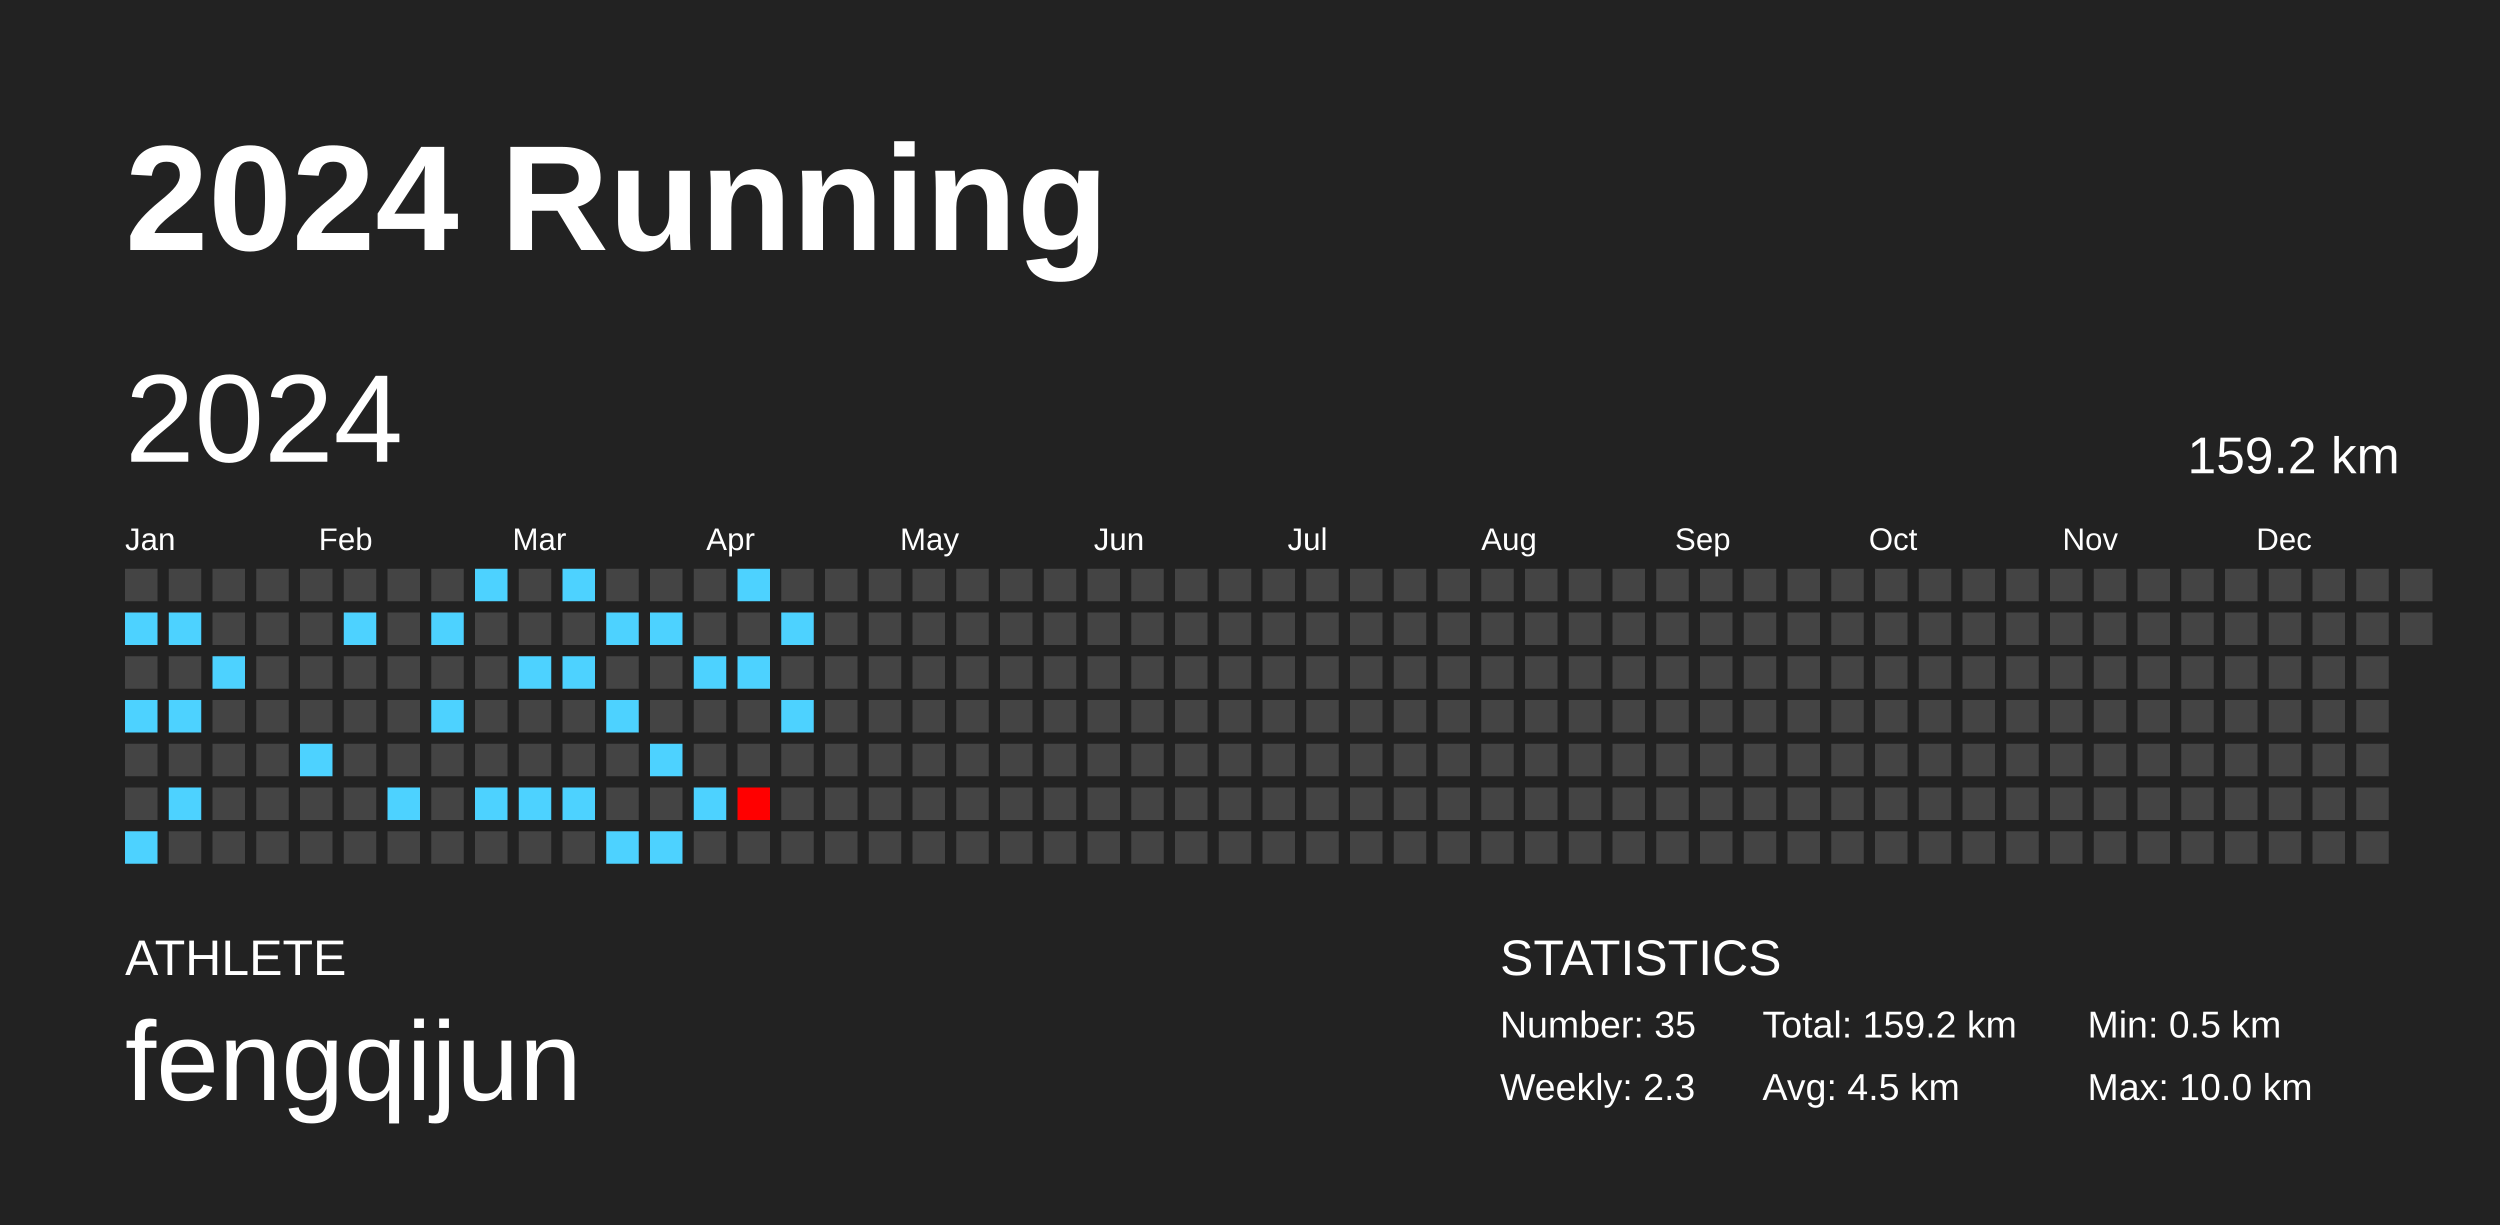
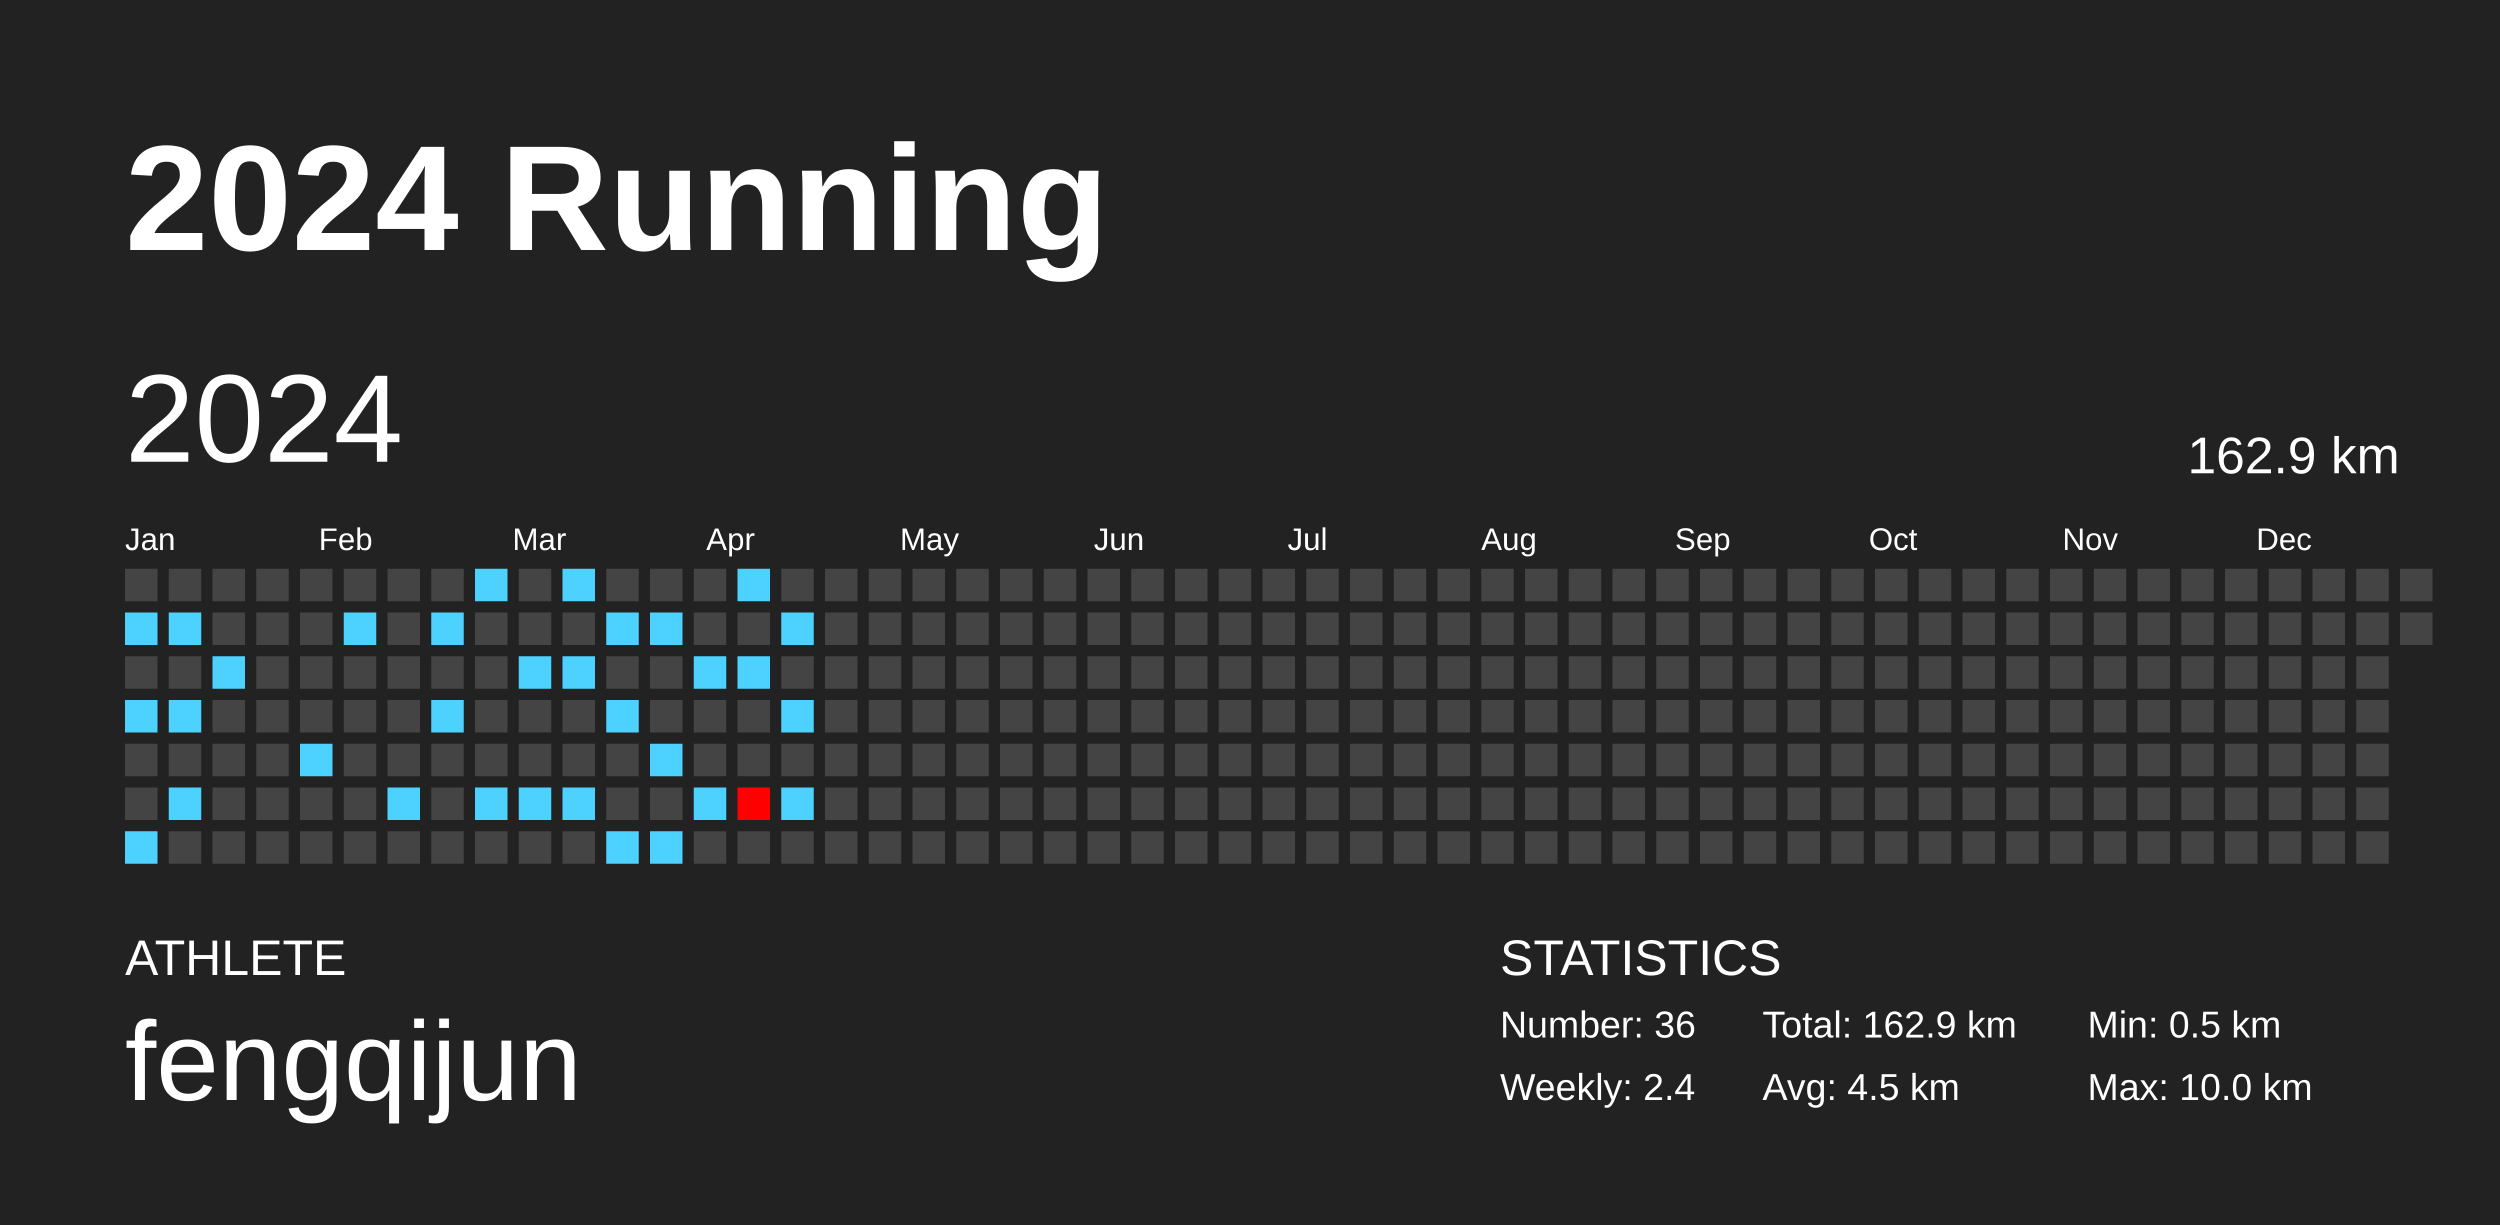
<svg xmlns="http://www.w3.org/2000/svg" baseProfile="full" height="98mm" version="1.1" viewBox="0,0,200,98" width="200mm">
  <defs />
  <rect fill="#222222" height="98" width="200" x="0" y="0" />
  <text fill="#FFFFFF" style="font-size:12px; font-family:Arial; font-weight:bold;" x="10" y="20">2024 Running</text>
  <text fill="#FFFFFF" style="font-size:4px; font-family:Arial" x="10" y="78">ATHLETE</text>
  <text fill="#FFFFFF" style="font-size:9px; font-family:Arial" x="10" y="88">fengqijun</text>
  <text fill="#FFFFFF" style="font-size:4px; font-family:Arial" x="120" y="78">STATISTICS</text>
-   <text fill="#FFFFFF" style="font-size:3px; font-family:Arial" x="120" y="83">Number: 35</text>
-   <text fill="#FFFFFF" style="font-size:3px; font-family:Arial" x="120" y="88">Weekly: 2.3</text>
-   <text fill="#FFFFFF" style="font-size:3px; font-family:Arial" x="141" y="83">Total: 159.2 km</text>
+   <text fill="#FFFFFF" style="font-size:3px; font-family:Arial" x="120" y="83">Number: 36</text>
+   <text fill="#FFFFFF" style="font-size:3px; font-family:Arial" x="120" y="88">Weekly: 2.4</text>
+   <text fill="#FFFFFF" style="font-size:3px; font-family:Arial" x="141" y="83">Total: 162.9 km</text>
  <text fill="#FFFFFF" style="font-size:3px; font-family:Arial" x="141" y="88">Avg: 4.5 km</text>
  <text fill="#FFFFFF" style="font-size:3px; font-family:Arial" x="167" y="83">Min: 0.5 km</text>
  <text fill="#FFFFFF" style="font-size:3px; font-family:Arial" x="167" y="88">Max: 10.0 km</text>
  <text dominant-baseline="hanging" fill="#FFFFFF" style="font-size:10.0px; font-family:Arial;" x="10" y="30">2024</text>
-   <text dominant-baseline="hanging" fill="#FFFFFF" style="font-size:4.125px; font-family:Arial;" x="175" y="35">159.2 km</text>
+   <text dominant-baseline="hanging" fill="#FFFFFF" style="font-size:4.125px; font-family:Arial;" x="175" y="35">162.9 km</text>
  <text fill="#FFFFFF" style="font-size:2.5px; font-family:Arial" x="10.0" y="44">Jan</text>
  <text fill="#FFFFFF" style="font-size:2.5px; font-family:Arial" x="25.5" y="44">Feb</text>
  <text fill="#FFFFFF" style="font-size:2.5px; font-family:Arial" x="41.0" y="44">Mar</text>
  <text fill="#FFFFFF" style="font-size:2.5px; font-family:Arial" x="56.5" y="44">Apr</text>
  <text fill="#FFFFFF" style="font-size:2.5px; font-family:Arial" x="72.0" y="44">May</text>
  <text fill="#FFFFFF" style="font-size:2.5px; font-family:Arial" x="87.5" y="44">Jun</text>
  <text fill="#FFFFFF" style="font-size:2.5px; font-family:Arial" x="103.0" y="44">Jul</text>
  <text fill="#FFFFFF" style="font-size:2.5px; font-family:Arial" x="118.5" y="44">Aug</text>
  <text fill="#FFFFFF" style="font-size:2.5px; font-family:Arial" x="134.0" y="44">Sep</text>
  <text fill="#FFFFFF" style="font-size:2.5px; font-family:Arial" x="149.5" y="44">Oct</text>
  <text fill="#FFFFFF" style="font-size:2.5px; font-family:Arial" x="165.0" y="44">Nov</text>
  <text fill="#FFFFFF" style="font-size:2.5px; font-family:Arial" x="180.5" y="44">Dec</text>
  <rect fill="#444444" height="2.6" width="2.6" x="10.0" y="45.5" />
  <rect fill="#4dd2ff" height="2.6" width="2.6" x="10.0" y="49.0" />
  <rect fill="#444444" height="2.6" width="2.6" x="10.0" y="52.5" />
  <rect fill="#4dd2ff" height="2.6" width="2.6" x="10.0" y="56.0" />
  <rect fill="#444444" height="2.6" width="2.6" x="10.0" y="59.5" />
  <rect fill="#444444" height="2.6" width="2.6" x="10.0" y="63.0" />
  <rect fill="#4dd2ff" height="2.6" width="2.6" x="10.0" y="66.5" />
  <rect fill="#444444" height="2.6" width="2.6" x="13.5" y="45.5" />
  <rect fill="#4dd2ff" height="2.6" width="2.6" x="13.5" y="49.0" />
  <rect fill="#444444" height="2.6" width="2.6" x="13.5" y="52.5" />
  <rect fill="#4dd2ff" height="2.6" width="2.6" x="13.5" y="56.0" />
  <rect fill="#444444" height="2.6" width="2.6" x="13.5" y="59.5" />
  <rect fill="#4dd2ff" height="2.6" width="2.6" x="13.5" y="63.0" />
  <rect fill="#444444" height="2.6" width="2.6" x="13.5" y="66.5" />
  <rect fill="#444444" height="2.6" width="2.6" x="17.0" y="45.5" />
  <rect fill="#444444" height="2.6" width="2.6" x="17.0" y="49.0" />
  <rect fill="#4dd2ff" height="2.6" width="2.6" x="17.0" y="52.5" />
  <rect fill="#444444" height="2.6" width="2.6" x="17.0" y="56.0" />
  <rect fill="#444444" height="2.6" width="2.6" x="17.0" y="59.5" />
  <rect fill="#444444" height="2.6" width="2.6" x="17.0" y="63.0" />
  <rect fill="#444444" height="2.6" width="2.6" x="17.0" y="66.5" />
  <rect fill="#444444" height="2.6" width="2.6" x="20.5" y="45.5" />
  <rect fill="#444444" height="2.6" width="2.6" x="20.5" y="49.0" />
  <rect fill="#444444" height="2.6" width="2.6" x="20.5" y="52.5" />
  <rect fill="#444444" height="2.6" width="2.6" x="20.5" y="56.0" />
  <rect fill="#444444" height="2.6" width="2.6" x="20.5" y="59.5" />
  <rect fill="#444444" height="2.6" width="2.6" x="20.5" y="63.0" />
  <rect fill="#444444" height="2.6" width="2.6" x="20.5" y="66.5" />
  <rect fill="#444444" height="2.6" width="2.6" x="24.0" y="45.5" />
  <rect fill="#444444" height="2.6" width="2.6" x="24.0" y="49.0" />
  <rect fill="#444444" height="2.6" width="2.6" x="24.0" y="52.5" />
  <rect fill="#444444" height="2.6" width="2.6" x="24.0" y="56.0" />
  <rect fill="#4dd2ff" height="2.6" width="2.6" x="24.0" y="59.5" />
  <rect fill="#444444" height="2.6" width="2.6" x="24.0" y="63.0" />
  <rect fill="#444444" height="2.6" width="2.6" x="24.0" y="66.5" />
  <rect fill="#444444" height="2.6" width="2.6" x="27.5" y="45.5" />
  <rect fill="#4dd2ff" height="2.6" width="2.6" x="27.5" y="49.0" />
  <rect fill="#444444" height="2.6" width="2.6" x="27.5" y="52.5" />
  <rect fill="#444444" height="2.6" width="2.6" x="27.5" y="56.0" />
  <rect fill="#444444" height="2.6" width="2.6" x="27.5" y="59.5" />
  <rect fill="#444444" height="2.6" width="2.6" x="27.5" y="63.0" />
  <rect fill="#444444" height="2.6" width="2.6" x="27.5" y="66.5" />
  <rect fill="#444444" height="2.6" width="2.6" x="31.0" y="45.5" />
  <rect fill="#444444" height="2.6" width="2.6" x="31.0" y="49.0" />
  <rect fill="#444444" height="2.6" width="2.6" x="31.0" y="52.5" />
  <rect fill="#444444" height="2.6" width="2.6" x="31.0" y="56.0" />
  <rect fill="#444444" height="2.6" width="2.6" x="31.0" y="59.5" />
  <rect fill="#4dd2ff" height="2.6" width="2.6" x="31.0" y="63.0" />
  <rect fill="#444444" height="2.6" width="2.6" x="31.0" y="66.5" />
  <rect fill="#444444" height="2.6" width="2.6" x="34.5" y="45.5" />
  <rect fill="#4dd2ff" height="2.6" width="2.6" x="34.5" y="49.0" />
  <rect fill="#444444" height="2.6" width="2.6" x="34.5" y="52.5" />
  <rect fill="#4dd2ff" height="2.6" width="2.6" x="34.5" y="56.0" />
  <rect fill="#444444" height="2.6" width="2.6" x="34.5" y="59.5" />
  <rect fill="#444444" height="2.6" width="2.6" x="34.5" y="63.0" />
  <rect fill="#444444" height="2.6" width="2.6" x="34.5" y="66.5" />
  <rect fill="#4dd2ff" height="2.6" width="2.6" x="38.0" y="45.5" />
  <rect fill="#444444" height="2.6" width="2.6" x="38.0" y="49.0" />
  <rect fill="#444444" height="2.6" width="2.6" x="38.0" y="52.5" />
  <rect fill="#444444" height="2.6" width="2.6" x="38.0" y="56.0" />
  <rect fill="#444444" height="2.6" width="2.6" x="38.0" y="59.5" />
  <rect fill="#4dd2ff" height="2.6" width="2.6" x="38.0" y="63.0" />
  <rect fill="#444444" height="2.6" width="2.6" x="38.0" y="66.5" />
  <rect fill="#444444" height="2.6" width="2.6" x="41.5" y="45.5" />
  <rect fill="#444444" height="2.6" width="2.6" x="41.5" y="49.0" />
  <rect fill="#4dd2ff" height="2.6" width="2.6" x="41.5" y="52.5" />
  <rect fill="#444444" height="2.6" width="2.6" x="41.5" y="56.0" />
  <rect fill="#444444" height="2.6" width="2.6" x="41.5" y="59.5" />
  <rect fill="#4dd2ff" height="2.6" width="2.6" x="41.5" y="63.0" />
  <rect fill="#444444" height="2.6" width="2.6" x="41.5" y="66.5" />
  <rect fill="#4dd2ff" height="2.6" width="2.6" x="45.0" y="45.5" />
  <rect fill="#444444" height="2.6" width="2.6" x="45.0" y="49.0" />
  <rect fill="#4dd2ff" height="2.6" width="2.6" x="45.0" y="52.5" />
  <rect fill="#444444" height="2.6" width="2.6" x="45.0" y="56.0" />
  <rect fill="#444444" height="2.6" width="2.6" x="45.0" y="59.5" />
  <rect fill="#4dd2ff" height="2.6" width="2.6" x="45.0" y="63.0" />
  <rect fill="#444444" height="2.6" width="2.6" x="45.0" y="66.5" />
  <rect fill="#444444" height="2.6" width="2.6" x="48.5" y="45.5" />
  <rect fill="#4dd2ff" height="2.6" width="2.6" x="48.5" y="49.0" />
  <rect fill="#444444" height="2.6" width="2.6" x="48.5" y="52.5" />
  <rect fill="#4dd2ff" height="2.6" width="2.6" x="48.5" y="56.0" />
  <rect fill="#444444" height="2.6" width="2.6" x="48.5" y="59.5" />
  <rect fill="#444444" height="2.6" width="2.6" x="48.5" y="63.0" />
  <rect fill="#4dd2ff" height="2.6" width="2.6" x="48.5" y="66.5" />
  <rect fill="#444444" height="2.6" width="2.6" x="52.0" y="45.5" />
  <rect fill="#4dd2ff" height="2.6" width="2.6" x="52.0" y="49.0" />
  <rect fill="#444444" height="2.6" width="2.6" x="52.0" y="52.5" />
  <rect fill="#444444" height="2.6" width="2.6" x="52.0" y="56.0" />
  <rect fill="#4dd2ff" height="2.6" width="2.6" x="52.0" y="59.5" />
  <rect fill="#444444" height="2.6" width="2.6" x="52.0" y="63.0" />
  <rect fill="#4dd2ff" height="2.6" width="2.6" x="52.0" y="66.5" />
  <rect fill="#444444" height="2.6" width="2.6" x="55.5" y="45.5" />
  <rect fill="#444444" height="2.6" width="2.6" x="55.5" y="49.0" />
  <rect fill="#4dd2ff" height="2.6" width="2.6" x="55.5" y="52.5" />
  <rect fill="#444444" height="2.6" width="2.6" x="55.5" y="56.0" />
  <rect fill="#444444" height="2.6" width="2.6" x="55.5" y="59.5" />
  <rect fill="#4dd2ff" height="2.6" width="2.6" x="55.5" y="63.0" />
  <rect fill="#444444" height="2.6" width="2.6" x="55.5" y="66.5" />
  <rect fill="#4dd2ff" height="2.6" width="2.6" x="59.0" y="45.5" />
  <rect fill="#444444" height="2.6" width="2.6" x="59.0" y="49.0" />
  <rect fill="#4dd2ff" height="2.6" width="2.6" x="59.0" y="52.5" />
  <rect fill="#444444" height="2.6" width="2.6" x="59.0" y="56.0" />
  <rect fill="#444444" height="2.6" width="2.6" x="59.0" y="59.5" />
  <rect fill="#ff0000" height="2.6" width="2.6" x="59.0" y="63.0" />
  <rect fill="#444444" height="2.6" width="2.6" x="59.0" y="66.5" />
  <rect fill="#444444" height="2.6" width="2.6" x="62.5" y="45.5" />
  <rect fill="#4dd2ff" height="2.6" width="2.6" x="62.5" y="49.0" />
  <rect fill="#444444" height="2.6" width="2.6" x="62.5" y="52.5" />
  <rect fill="#4dd2ff" height="2.6" width="2.6" x="62.5" y="56.0" />
  <rect fill="#444444" height="2.6" width="2.6" x="62.5" y="59.5" />
-   <rect fill="#444444" height="2.6" width="2.6" x="62.5" y="63.0" />
+   <rect fill="#4dd2ff" height="2.6" width="2.6" x="62.5" y="63.0" />
  <rect fill="#444444" height="2.6" width="2.6" x="62.5" y="66.5" />
  <rect fill="#444444" height="2.6" width="2.6" x="66.0" y="45.5" />
  <rect fill="#444444" height="2.6" width="2.6" x="66.0" y="49.0" />
  <rect fill="#444444" height="2.6" width="2.6" x="66.0" y="52.5" />
  <rect fill="#444444" height="2.6" width="2.6" x="66.0" y="56.0" />
  <rect fill="#444444" height="2.6" width="2.6" x="66.0" y="59.5" />
  <rect fill="#444444" height="2.6" width="2.6" x="66.0" y="63.0" />
  <rect fill="#444444" height="2.6" width="2.6" x="66.0" y="66.5" />
  <rect fill="#444444" height="2.6" width="2.6" x="69.5" y="45.5" />
  <rect fill="#444444" height="2.6" width="2.6" x="69.5" y="49.0" />
  <rect fill="#444444" height="2.6" width="2.6" x="69.5" y="52.5" />
  <rect fill="#444444" height="2.6" width="2.6" x="69.5" y="56.0" />
  <rect fill="#444444" height="2.6" width="2.6" x="69.5" y="59.5" />
  <rect fill="#444444" height="2.6" width="2.6" x="69.5" y="63.0" />
  <rect fill="#444444" height="2.6" width="2.6" x="69.5" y="66.5" />
  <rect fill="#444444" height="2.6" width="2.6" x="73.0" y="45.5" />
  <rect fill="#444444" height="2.6" width="2.6" x="73.0" y="49.0" />
  <rect fill="#444444" height="2.6" width="2.6" x="73.0" y="52.5" />
  <rect fill="#444444" height="2.6" width="2.6" x="73.0" y="56.0" />
  <rect fill="#444444" height="2.6" width="2.6" x="73.0" y="59.5" />
  <rect fill="#444444" height="2.6" width="2.6" x="73.0" y="63.0" />
  <rect fill="#444444" height="2.6" width="2.6" x="73.0" y="66.5" />
  <rect fill="#444444" height="2.6" width="2.6" x="76.5" y="45.5" />
  <rect fill="#444444" height="2.6" width="2.6" x="76.5" y="49.0" />
  <rect fill="#444444" height="2.6" width="2.6" x="76.5" y="52.5" />
  <rect fill="#444444" height="2.6" width="2.6" x="76.5" y="56.0" />
  <rect fill="#444444" height="2.6" width="2.6" x="76.5" y="59.5" />
  <rect fill="#444444" height="2.6" width="2.6" x="76.5" y="63.0" />
  <rect fill="#444444" height="2.6" width="2.6" x="76.5" y="66.5" />
  <rect fill="#444444" height="2.6" width="2.6" x="80.0" y="45.5" />
  <rect fill="#444444" height="2.6" width="2.6" x="80.0" y="49.0" />
  <rect fill="#444444" height="2.6" width="2.6" x="80.0" y="52.5" />
  <rect fill="#444444" height="2.6" width="2.6" x="80.0" y="56.0" />
  <rect fill="#444444" height="2.6" width="2.6" x="80.0" y="59.5" />
  <rect fill="#444444" height="2.6" width="2.6" x="80.0" y="63.0" />
  <rect fill="#444444" height="2.6" width="2.6" x="80.0" y="66.5" />
  <rect fill="#444444" height="2.6" width="2.6" x="83.5" y="45.5" />
  <rect fill="#444444" height="2.6" width="2.6" x="83.5" y="49.0" />
  <rect fill="#444444" height="2.6" width="2.6" x="83.5" y="52.5" />
  <rect fill="#444444" height="2.6" width="2.6" x="83.5" y="56.0" />
  <rect fill="#444444" height="2.6" width="2.6" x="83.5" y="59.5" />
  <rect fill="#444444" height="2.6" width="2.6" x="83.5" y="63.0" />
  <rect fill="#444444" height="2.6" width="2.6" x="83.5" y="66.5" />
  <rect fill="#444444" height="2.6" width="2.6" x="87.0" y="45.5" />
  <rect fill="#444444" height="2.6" width="2.6" x="87.0" y="49.0" />
  <rect fill="#444444" height="2.6" width="2.6" x="87.0" y="52.5" />
  <rect fill="#444444" height="2.6" width="2.6" x="87.0" y="56.0" />
  <rect fill="#444444" height="2.6" width="2.6" x="87.0" y="59.5" />
  <rect fill="#444444" height="2.6" width="2.6" x="87.0" y="63.0" />
  <rect fill="#444444" height="2.6" width="2.6" x="87.0" y="66.5" />
  <rect fill="#444444" height="2.6" width="2.6" x="90.5" y="45.5" />
  <rect fill="#444444" height="2.6" width="2.6" x="90.5" y="49.0" />
  <rect fill="#444444" height="2.6" width="2.6" x="90.5" y="52.5" />
  <rect fill="#444444" height="2.6" width="2.6" x="90.5" y="56.0" />
  <rect fill="#444444" height="2.6" width="2.6" x="90.5" y="59.5" />
  <rect fill="#444444" height="2.6" width="2.6" x="90.5" y="63.0" />
  <rect fill="#444444" height="2.6" width="2.6" x="90.5" y="66.5" />
  <rect fill="#444444" height="2.6" width="2.6" x="94.0" y="45.5" />
  <rect fill="#444444" height="2.6" width="2.6" x="94.0" y="49.0" />
  <rect fill="#444444" height="2.6" width="2.6" x="94.0" y="52.5" />
  <rect fill="#444444" height="2.6" width="2.6" x="94.0" y="56.0" />
  <rect fill="#444444" height="2.6" width="2.6" x="94.0" y="59.5" />
  <rect fill="#444444" height="2.6" width="2.6" x="94.0" y="63.0" />
  <rect fill="#444444" height="2.6" width="2.6" x="94.0" y="66.5" />
  <rect fill="#444444" height="2.6" width="2.6" x="97.5" y="45.5" />
  <rect fill="#444444" height="2.6" width="2.6" x="97.5" y="49.0" />
  <rect fill="#444444" height="2.6" width="2.6" x="97.5" y="52.5" />
  <rect fill="#444444" height="2.6" width="2.6" x="97.5" y="56.0" />
  <rect fill="#444444" height="2.6" width="2.6" x="97.5" y="59.5" />
  <rect fill="#444444" height="2.6" width="2.6" x="97.5" y="63.0" />
  <rect fill="#444444" height="2.6" width="2.6" x="97.5" y="66.5" />
  <rect fill="#444444" height="2.6" width="2.6" x="101.0" y="45.5" />
  <rect fill="#444444" height="2.6" width="2.6" x="101.0" y="49.0" />
  <rect fill="#444444" height="2.6" width="2.6" x="101.0" y="52.5" />
  <rect fill="#444444" height="2.6" width="2.6" x="101.0" y="56.0" />
  <rect fill="#444444" height="2.6" width="2.6" x="101.0" y="59.5" />
  <rect fill="#444444" height="2.6" width="2.6" x="101.0" y="63.0" />
  <rect fill="#444444" height="2.6" width="2.6" x="101.0" y="66.5" />
  <rect fill="#444444" height="2.6" width="2.6" x="104.5" y="45.5" />
  <rect fill="#444444" height="2.6" width="2.6" x="104.5" y="49.0" />
  <rect fill="#444444" height="2.6" width="2.6" x="104.5" y="52.5" />
  <rect fill="#444444" height="2.6" width="2.6" x="104.5" y="56.0" />
  <rect fill="#444444" height="2.6" width="2.6" x="104.5" y="59.5" />
  <rect fill="#444444" height="2.6" width="2.6" x="104.5" y="63.0" />
  <rect fill="#444444" height="2.6" width="2.6" x="104.5" y="66.5" />
  <rect fill="#444444" height="2.6" width="2.6" x="108.0" y="45.5" />
  <rect fill="#444444" height="2.6" width="2.6" x="108.0" y="49.0" />
  <rect fill="#444444" height="2.6" width="2.6" x="108.0" y="52.5" />
  <rect fill="#444444" height="2.6" width="2.6" x="108.0" y="56.0" />
  <rect fill="#444444" height="2.6" width="2.6" x="108.0" y="59.5" />
  <rect fill="#444444" height="2.6" width="2.6" x="108.0" y="63.0" />
  <rect fill="#444444" height="2.6" width="2.6" x="108.0" y="66.5" />
  <rect fill="#444444" height="2.6" width="2.6" x="111.5" y="45.5" />
  <rect fill="#444444" height="2.6" width="2.6" x="111.5" y="49.0" />
  <rect fill="#444444" height="2.6" width="2.6" x="111.5" y="52.5" />
  <rect fill="#444444" height="2.6" width="2.6" x="111.5" y="56.0" />
  <rect fill="#444444" height="2.6" width="2.6" x="111.5" y="59.5" />
  <rect fill="#444444" height="2.6" width="2.6" x="111.5" y="63.0" />
  <rect fill="#444444" height="2.6" width="2.6" x="111.5" y="66.5" />
  <rect fill="#444444" height="2.6" width="2.6" x="115.0" y="45.5" />
  <rect fill="#444444" height="2.6" width="2.6" x="115.0" y="49.0" />
  <rect fill="#444444" height="2.6" width="2.6" x="115.0" y="52.5" />
  <rect fill="#444444" height="2.6" width="2.6" x="115.0" y="56.0" />
  <rect fill="#444444" height="2.6" width="2.6" x="115.0" y="59.5" />
  <rect fill="#444444" height="2.6" width="2.6" x="115.0" y="63.0" />
  <rect fill="#444444" height="2.6" width="2.6" x="115.0" y="66.5" />
  <rect fill="#444444" height="2.6" width="2.6" x="118.5" y="45.5" />
  <rect fill="#444444" height="2.6" width="2.6" x="118.5" y="49.0" />
  <rect fill="#444444" height="2.6" width="2.6" x="118.5" y="52.5" />
  <rect fill="#444444" height="2.6" width="2.6" x="118.5" y="56.0" />
  <rect fill="#444444" height="2.6" width="2.6" x="118.5" y="59.5" />
  <rect fill="#444444" height="2.6" width="2.6" x="118.5" y="63.0" />
  <rect fill="#444444" height="2.6" width="2.6" x="118.5" y="66.5" />
  <rect fill="#444444" height="2.6" width="2.6" x="122.0" y="45.5" />
  <rect fill="#444444" height="2.6" width="2.6" x="122.0" y="49.0" />
  <rect fill="#444444" height="2.6" width="2.6" x="122.0" y="52.5" />
  <rect fill="#444444" height="2.6" width="2.6" x="122.0" y="56.0" />
  <rect fill="#444444" height="2.6" width="2.6" x="122.0" y="59.5" />
  <rect fill="#444444" height="2.6" width="2.6" x="122.0" y="63.0" />
  <rect fill="#444444" height="2.6" width="2.6" x="122.0" y="66.5" />
  <rect fill="#444444" height="2.6" width="2.6" x="125.5" y="45.5" />
  <rect fill="#444444" height="2.6" width="2.6" x="125.5" y="49.0" />
  <rect fill="#444444" height="2.6" width="2.6" x="125.5" y="52.5" />
  <rect fill="#444444" height="2.6" width="2.6" x="125.5" y="56.0" />
  <rect fill="#444444" height="2.6" width="2.6" x="125.5" y="59.5" />
  <rect fill="#444444" height="2.6" width="2.6" x="125.5" y="63.0" />
  <rect fill="#444444" height="2.6" width="2.6" x="125.5" y="66.5" />
  <rect fill="#444444" height="2.6" width="2.6" x="129.0" y="45.5" />
  <rect fill="#444444" height="2.6" width="2.6" x="129.0" y="49.0" />
  <rect fill="#444444" height="2.6" width="2.6" x="129.0" y="52.5" />
  <rect fill="#444444" height="2.6" width="2.6" x="129.0" y="56.0" />
  <rect fill="#444444" height="2.6" width="2.6" x="129.0" y="59.5" />
  <rect fill="#444444" height="2.6" width="2.6" x="129.0" y="63.0" />
  <rect fill="#444444" height="2.6" width="2.6" x="129.0" y="66.5" />
  <rect fill="#444444" height="2.6" width="2.6" x="132.5" y="45.5" />
  <rect fill="#444444" height="2.6" width="2.6" x="132.5" y="49.0" />
  <rect fill="#444444" height="2.6" width="2.6" x="132.5" y="52.5" />
  <rect fill="#444444" height="2.6" width="2.6" x="132.5" y="56.0" />
  <rect fill="#444444" height="2.6" width="2.6" x="132.5" y="59.5" />
  <rect fill="#444444" height="2.6" width="2.6" x="132.5" y="63.0" />
  <rect fill="#444444" height="2.6" width="2.6" x="132.5" y="66.5" />
  <rect fill="#444444" height="2.6" width="2.6" x="136.0" y="45.5" />
  <rect fill="#444444" height="2.6" width="2.6" x="136.0" y="49.0" />
  <rect fill="#444444" height="2.6" width="2.6" x="136.0" y="52.5" />
  <rect fill="#444444" height="2.6" width="2.6" x="136.0" y="56.0" />
  <rect fill="#444444" height="2.6" width="2.6" x="136.0" y="59.5" />
  <rect fill="#444444" height="2.6" width="2.6" x="136.0" y="63.0" />
  <rect fill="#444444" height="2.6" width="2.6" x="136.0" y="66.5" />
  <rect fill="#444444" height="2.6" width="2.6" x="139.5" y="45.5" />
  <rect fill="#444444" height="2.6" width="2.6" x="139.5" y="49.0" />
  <rect fill="#444444" height="2.6" width="2.6" x="139.5" y="52.5" />
  <rect fill="#444444" height="2.6" width="2.6" x="139.5" y="56.0" />
  <rect fill="#444444" height="2.6" width="2.6" x="139.5" y="59.5" />
  <rect fill="#444444" height="2.6" width="2.6" x="139.5" y="63.0" />
  <rect fill="#444444" height="2.6" width="2.6" x="139.5" y="66.5" />
  <rect fill="#444444" height="2.6" width="2.6" x="143.0" y="45.5" />
  <rect fill="#444444" height="2.6" width="2.6" x="143.0" y="49.0" />
  <rect fill="#444444" height="2.6" width="2.6" x="143.0" y="52.5" />
  <rect fill="#444444" height="2.6" width="2.6" x="143.0" y="56.0" />
  <rect fill="#444444" height="2.6" width="2.6" x="143.0" y="59.5" />
  <rect fill="#444444" height="2.6" width="2.6" x="143.0" y="63.0" />
  <rect fill="#444444" height="2.6" width="2.6" x="143.0" y="66.5" />
  <rect fill="#444444" height="2.6" width="2.6" x="146.5" y="45.5" />
  <rect fill="#444444" height="2.6" width="2.6" x="146.5" y="49.0" />
  <rect fill="#444444" height="2.6" width="2.6" x="146.5" y="52.5" />
  <rect fill="#444444" height="2.6" width="2.6" x="146.5" y="56.0" />
  <rect fill="#444444" height="2.6" width="2.6" x="146.5" y="59.5" />
  <rect fill="#444444" height="2.6" width="2.6" x="146.5" y="63.0" />
  <rect fill="#444444" height="2.6" width="2.6" x="146.5" y="66.5" />
  <rect fill="#444444" height="2.6" width="2.6" x="150.0" y="45.5" />
  <rect fill="#444444" height="2.6" width="2.6" x="150.0" y="49.0" />
  <rect fill="#444444" height="2.6" width="2.6" x="150.0" y="52.5" />
  <rect fill="#444444" height="2.6" width="2.6" x="150.0" y="56.0" />
  <rect fill="#444444" height="2.6" width="2.6" x="150.0" y="59.5" />
  <rect fill="#444444" height="2.6" width="2.6" x="150.0" y="63.0" />
  <rect fill="#444444" height="2.6" width="2.6" x="150.0" y="66.5" />
  <rect fill="#444444" height="2.6" width="2.6" x="153.5" y="45.5" />
  <rect fill="#444444" height="2.6" width="2.6" x="153.5" y="49.0" />
  <rect fill="#444444" height="2.6" width="2.6" x="153.5" y="52.5" />
  <rect fill="#444444" height="2.6" width="2.6" x="153.5" y="56.0" />
  <rect fill="#444444" height="2.6" width="2.6" x="153.5" y="59.5" />
  <rect fill="#444444" height="2.6" width="2.6" x="153.5" y="63.0" />
  <rect fill="#444444" height="2.6" width="2.6" x="153.5" y="66.5" />
  <rect fill="#444444" height="2.6" width="2.6" x="157.0" y="45.5" />
  <rect fill="#444444" height="2.6" width="2.6" x="157.0" y="49.0" />
  <rect fill="#444444" height="2.6" width="2.6" x="157.0" y="52.5" />
  <rect fill="#444444" height="2.6" width="2.6" x="157.0" y="56.0" />
  <rect fill="#444444" height="2.6" width="2.6" x="157.0" y="59.5" />
  <rect fill="#444444" height="2.6" width="2.6" x="157.0" y="63.0" />
  <rect fill="#444444" height="2.6" width="2.6" x="157.0" y="66.5" />
  <rect fill="#444444" height="2.6" width="2.6" x="160.5" y="45.5" />
  <rect fill="#444444" height="2.6" width="2.6" x="160.5" y="49.0" />
  <rect fill="#444444" height="2.6" width="2.6" x="160.5" y="52.5" />
  <rect fill="#444444" height="2.6" width="2.6" x="160.5" y="56.0" />
  <rect fill="#444444" height="2.6" width="2.6" x="160.5" y="59.5" />
  <rect fill="#444444" height="2.6" width="2.6" x="160.5" y="63.0" />
  <rect fill="#444444" height="2.6" width="2.6" x="160.5" y="66.5" />
  <rect fill="#444444" height="2.6" width="2.6" x="164.0" y="45.5" />
  <rect fill="#444444" height="2.6" width="2.6" x="164.0" y="49.0" />
  <rect fill="#444444" height="2.6" width="2.6" x="164.0" y="52.5" />
  <rect fill="#444444" height="2.6" width="2.6" x="164.0" y="56.0" />
  <rect fill="#444444" height="2.6" width="2.6" x="164.0" y="59.5" />
  <rect fill="#444444" height="2.6" width="2.6" x="164.0" y="63.0" />
  <rect fill="#444444" height="2.6" width="2.6" x="164.0" y="66.5" />
  <rect fill="#444444" height="2.6" width="2.6" x="167.5" y="45.5" />
  <rect fill="#444444" height="2.6" width="2.6" x="167.5" y="49.0" />
  <rect fill="#444444" height="2.6" width="2.6" x="167.5" y="52.5" />
  <rect fill="#444444" height="2.6" width="2.6" x="167.5" y="56.0" />
  <rect fill="#444444" height="2.6" width="2.6" x="167.5" y="59.5" />
  <rect fill="#444444" height="2.6" width="2.6" x="167.5" y="63.0" />
  <rect fill="#444444" height="2.6" width="2.6" x="167.5" y="66.5" />
  <rect fill="#444444" height="2.6" width="2.6" x="171.0" y="45.5" />
  <rect fill="#444444" height="2.6" width="2.6" x="171.0" y="49.0" />
  <rect fill="#444444" height="2.6" width="2.6" x="171.0" y="52.5" />
  <rect fill="#444444" height="2.6" width="2.6" x="171.0" y="56.0" />
  <rect fill="#444444" height="2.6" width="2.6" x="171.0" y="59.5" />
  <rect fill="#444444" height="2.6" width="2.6" x="171.0" y="63.0" />
  <rect fill="#444444" height="2.6" width="2.6" x="171.0" y="66.5" />
  <rect fill="#444444" height="2.6" width="2.6" x="174.5" y="45.5" />
  <rect fill="#444444" height="2.6" width="2.6" x="174.5" y="49.0" />
  <rect fill="#444444" height="2.6" width="2.6" x="174.5" y="52.5" />
  <rect fill="#444444" height="2.6" width="2.6" x="174.5" y="56.0" />
  <rect fill="#444444" height="2.6" width="2.6" x="174.5" y="59.5" />
  <rect fill="#444444" height="2.6" width="2.6" x="174.5" y="63.0" />
  <rect fill="#444444" height="2.6" width="2.6" x="174.5" y="66.5" />
  <rect fill="#444444" height="2.6" width="2.6" x="178.0" y="45.5" />
  <rect fill="#444444" height="2.6" width="2.6" x="178.0" y="49.0" />
  <rect fill="#444444" height="2.6" width="2.6" x="178.0" y="52.5" />
  <rect fill="#444444" height="2.6" width="2.6" x="178.0" y="56.0" />
  <rect fill="#444444" height="2.6" width="2.6" x="178.0" y="59.5" />
  <rect fill="#444444" height="2.6" width="2.6" x="178.0" y="63.0" />
  <rect fill="#444444" height="2.6" width="2.6" x="178.0" y="66.5" />
  <rect fill="#444444" height="2.6" width="2.6" x="181.5" y="45.5" />
  <rect fill="#444444" height="2.6" width="2.6" x="181.5" y="49.0" />
  <rect fill="#444444" height="2.6" width="2.6" x="181.5" y="52.5" />
  <rect fill="#444444" height="2.6" width="2.6" x="181.5" y="56.0" />
  <rect fill="#444444" height="2.6" width="2.6" x="181.5" y="59.5" />
  <rect fill="#444444" height="2.6" width="2.6" x="181.5" y="63.0" />
  <rect fill="#444444" height="2.6" width="2.6" x="181.5" y="66.5" />
  <rect fill="#444444" height="2.6" width="2.6" x="185.0" y="45.5" />
  <rect fill="#444444" height="2.6" width="2.6" x="185.0" y="49.0" />
  <rect fill="#444444" height="2.6" width="2.6" x="185.0" y="52.5" />
  <rect fill="#444444" height="2.6" width="2.6" x="185.0" y="56.0" />
  <rect fill="#444444" height="2.6" width="2.6" x="185.0" y="59.5" />
  <rect fill="#444444" height="2.6" width="2.6" x="185.0" y="63.0" />
  <rect fill="#444444" height="2.6" width="2.6" x="185.0" y="66.5" />
  <rect fill="#444444" height="2.6" width="2.6" x="188.5" y="45.5" />
  <rect fill="#444444" height="2.6" width="2.6" x="188.5" y="49.0" />
  <rect fill="#444444" height="2.6" width="2.6" x="188.5" y="52.5" />
  <rect fill="#444444" height="2.6" width="2.6" x="188.5" y="56.0" />
  <rect fill="#444444" height="2.6" width="2.6" x="188.5" y="59.5" />
  <rect fill="#444444" height="2.6" width="2.6" x="188.5" y="63.0" />
  <rect fill="#444444" height="2.6" width="2.6" x="188.5" y="66.5" />
  <rect fill="#444444" height="2.6" width="2.6" x="192.0" y="45.5" />
  <rect fill="#444444" height="2.6" width="2.6" x="192.0" y="49.0" />
</svg>
